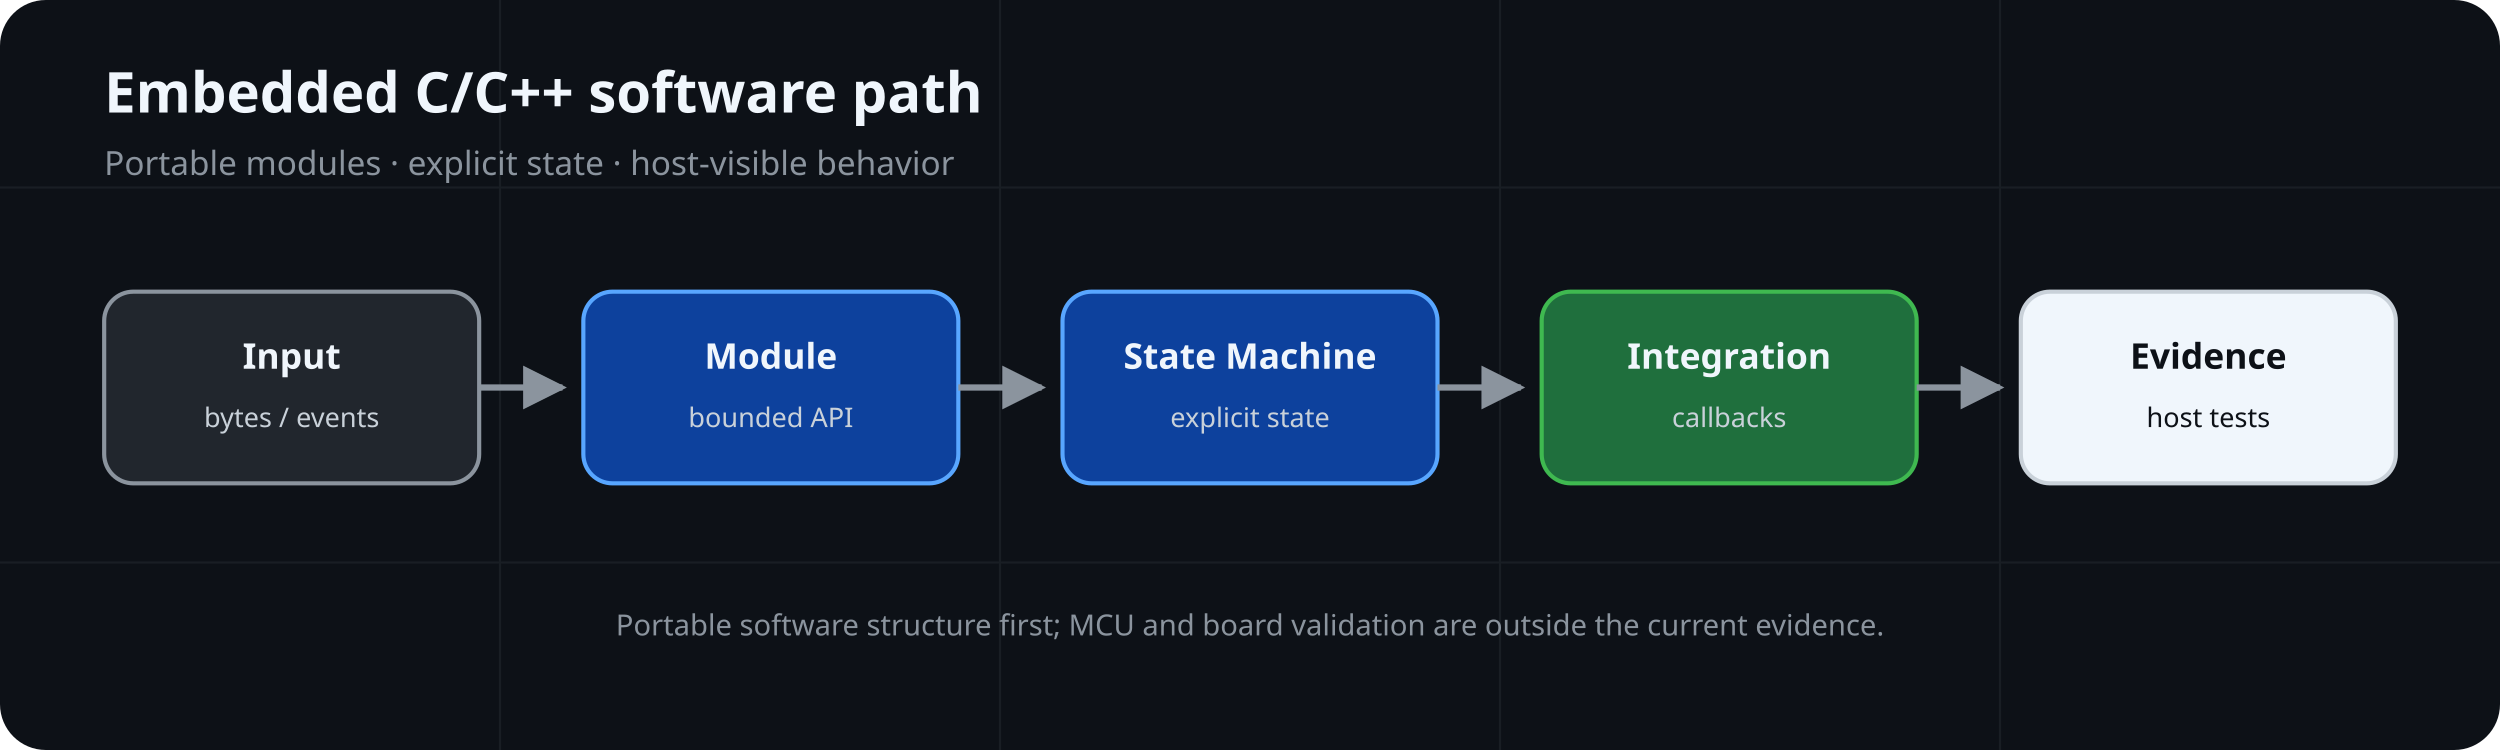
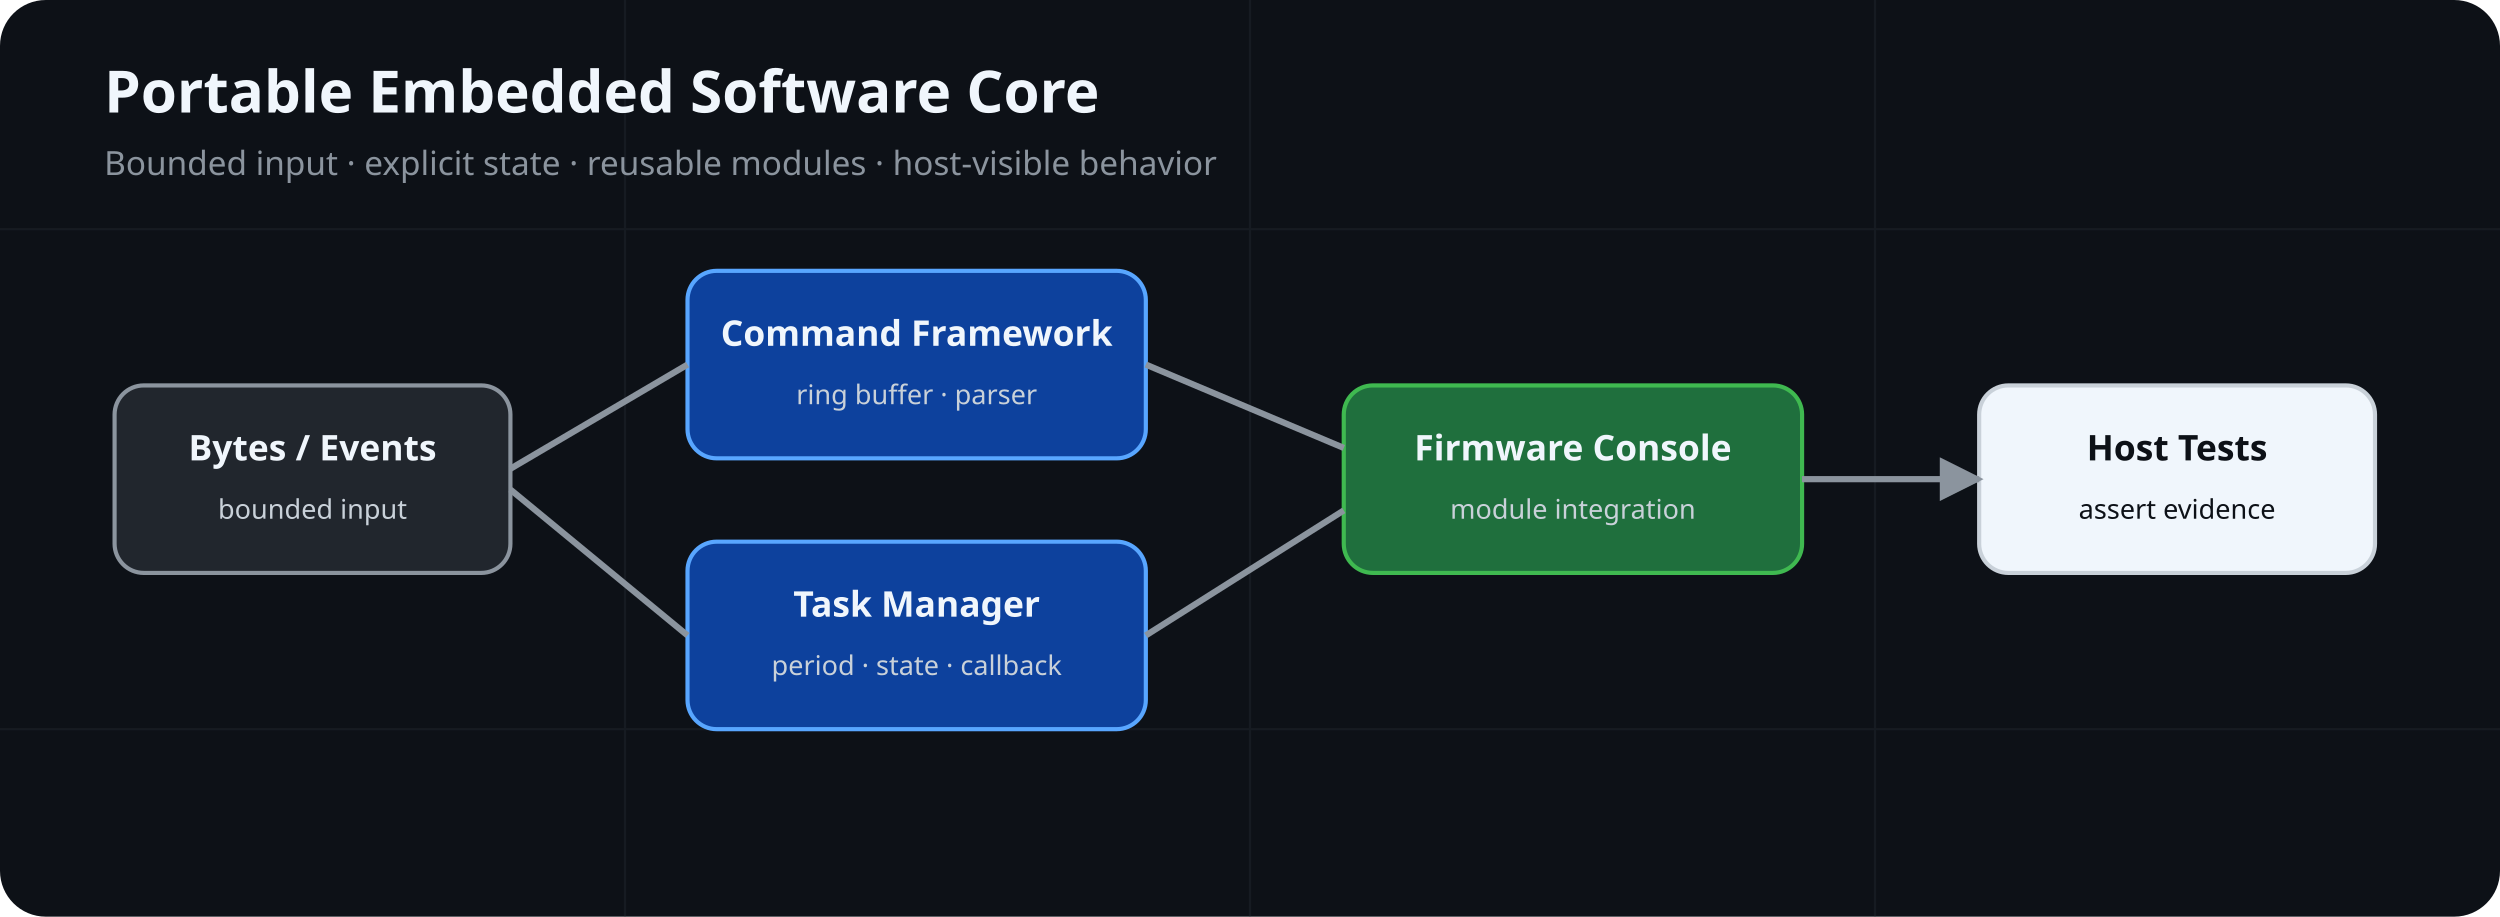
- <svg xmlns="http://www.w3.org/2000/svg" width="1200" height="360" viewBox="0 0 1200 360" role="img" aria-labelledby="title desc">
+ <svg xmlns="http://www.w3.org/2000/svg" width="1200" height="440" viewBox="0 0 1200 440" role="img" aria-labelledby="title desc">
  <defs>
    <marker id="arrow" viewBox="0 0 10 10" refX="9" refY="5" markerWidth="7" markerHeight="7" orient="auto">
      <path d="M0 0L10 5L0 10Z" fill="#8b949e" />
    </marker>
-     <style>
-       .bg{fill:#0d1117}.grid{stroke:#30363d;stroke-width:1;opacity:.35}.box{stroke-width:2}.input{fill:#21262d;stroke:#8b949e}.core{fill:#0d419d;stroke:#58a6ff}.hardware{fill:#1f6f3d;stroke:#3fb950}.output{fill:#f0f6fc;stroke:#c9d1d9}.title{font:700 27px system-ui,sans-serif;fill:#f0f6fc}.subtitle{font:16px system-ui,sans-serif;fill:#8b949e}.label{font:700 17px system-ui,sans-serif;fill:#f0f6fc;text-anchor:middle}.detail{font:13px system-ui,sans-serif;fill:#c9d1d9;text-anchor:middle}.dark{fill:#0d1117}.arrow{stroke:#8b949e;stroke-width:3;marker-end:url(#arrow)}.footer{font:14px system-ui,sans-serif;fill:#8b949e;text-anchor:middle}
-     </style>
+     <style>.bg{fill:#0d1117}.grid{stroke:#30363d;opacity:.28}.box{stroke-width:2}.input{fill:#21262d;stroke:#8b949e}.core{fill:#0d419d;stroke:#58a6ff}.platform{fill:#1f6f3d;stroke:#3fb950}.output{fill:#f0f6fc;stroke:#c9d1d9}.title{font:700 28px system-ui,sans-serif;fill:#f0f6fc}.sub{font:16px system-ui,sans-serif;fill:#8b949e}.label{font:700 17px system-ui,sans-serif;fill:#f0f6fc;text-anchor:middle}.detail{font:13px system-ui,sans-serif;fill:#c9d1d9;text-anchor:middle}.dark{fill:#0d1117}.arrow{fill:none;stroke:#8b949e;stroke-width:3;marker-end:url(#arrow)}</style>
  </defs>
-   <rect class="bg" width="1200" height="360" rx="22" />
-   <path class="grid" d="M0 90H1200M0 270H1200M240 0V360M480 0V360M720 0V360M960 0V360" />
-   <text class="title" x="50" y="54">Embedded C/C++ software path</text>
-   <text class="subtitle" x="50" y="84">Portable modules · explicit state · host-visible behavior</text>
-   <rect class="box input" x="50" y="140" width="180" height="92" rx="14" />
-   <text class="label" x="140" y="177">Input</text>
-   <text class="detail" x="140" y="205">bytes / events</text>
-   <rect class="box core" x="280" y="140" width="180" height="92" rx="14" />
-   <text class="label" x="370" y="177">Module</text>
-   <text class="detail" x="370" y="205">bounded API</text>
-   <rect class="box core" x="510" y="140" width="180" height="92" rx="14" />
-   <text class="label" x="600" y="177">State Machine</text>
-   <text class="detail" x="600" y="205">explicit state</text>
-   <rect class="box hardware" x="740" y="140" width="180" height="92" rx="14" />
-   <text class="label" x="830" y="177">Integration</text>
-   <text class="detail" x="830" y="205">callbacks</text>
-   <rect class="box output" x="970" y="140" width="180" height="92" rx="14" />
-   <text class="label dark" x="1060" y="177">Evidence</text>
-   <text class="detail dark" x="1060" y="205">host tests</text>
-   <path class="arrow" d="M230 186H270" />
-   <path class="arrow" d="M460 186H500" />
-   <path class="arrow" d="M690 186H730" />
-   <path class="arrow" d="M920 186H960" />
-   <text class="footer" x="600" y="305">Portable software structure first; MCU and board validation are outside the current evidence.</text>
+   <rect class="bg" width="1200" height="440" rx="22" />
+   <path class="grid" d="M0 110H1200M0 350H1200M300 0V440M600 0V440M900 0V440" />
+   <text class="title" x="50" y="54">Portable Embedded Software Core</text>
+   <text class="sub" x="50" y="84">Bounded input · explicit state · reusable modules · host-visible behavior</text>
+   <rect class="box input" x="55" y="185" width="190" height="90" rx="14" />
+   <text class="label" x="150" y="221">Bytes / Events</text>
+   <text class="detail" x="150" y="249">bounded input</text>
+   <rect class="box core" x="330" y="130" width="220" height="90" rx="14" />
+   <text class="label" x="440" y="166">Command Framework</text>
+   <text class="detail" x="440" y="194">ring buffer · parser</text>
+   <rect class="box core" x="330" y="260" width="220" height="90" rx="14" />
+   <text class="label" x="440" y="296">Task Manager</text>
+   <text class="detail" x="440" y="324">period · state · callback</text>
+   <rect class="box platform" x="645" y="185" width="220" height="90" rx="14" />
+   <text class="label" x="755" y="221">Firmware Console</text>
+   <text class="detail" x="755" y="249">module integration</text>
+   <rect class="box output" x="950" y="185" width="190" height="90" rx="14" />
+   <text class="label dark" x="1045" y="221">Host Tests</text>
+   <text class="detail dark" x="1045" y="249">assert evidence</text>
+   <path class="arrow" d="M245 225L330 175M245 235L330 305M550 175L645 215M550 305L645 245M865 230H950" />
</svg>
